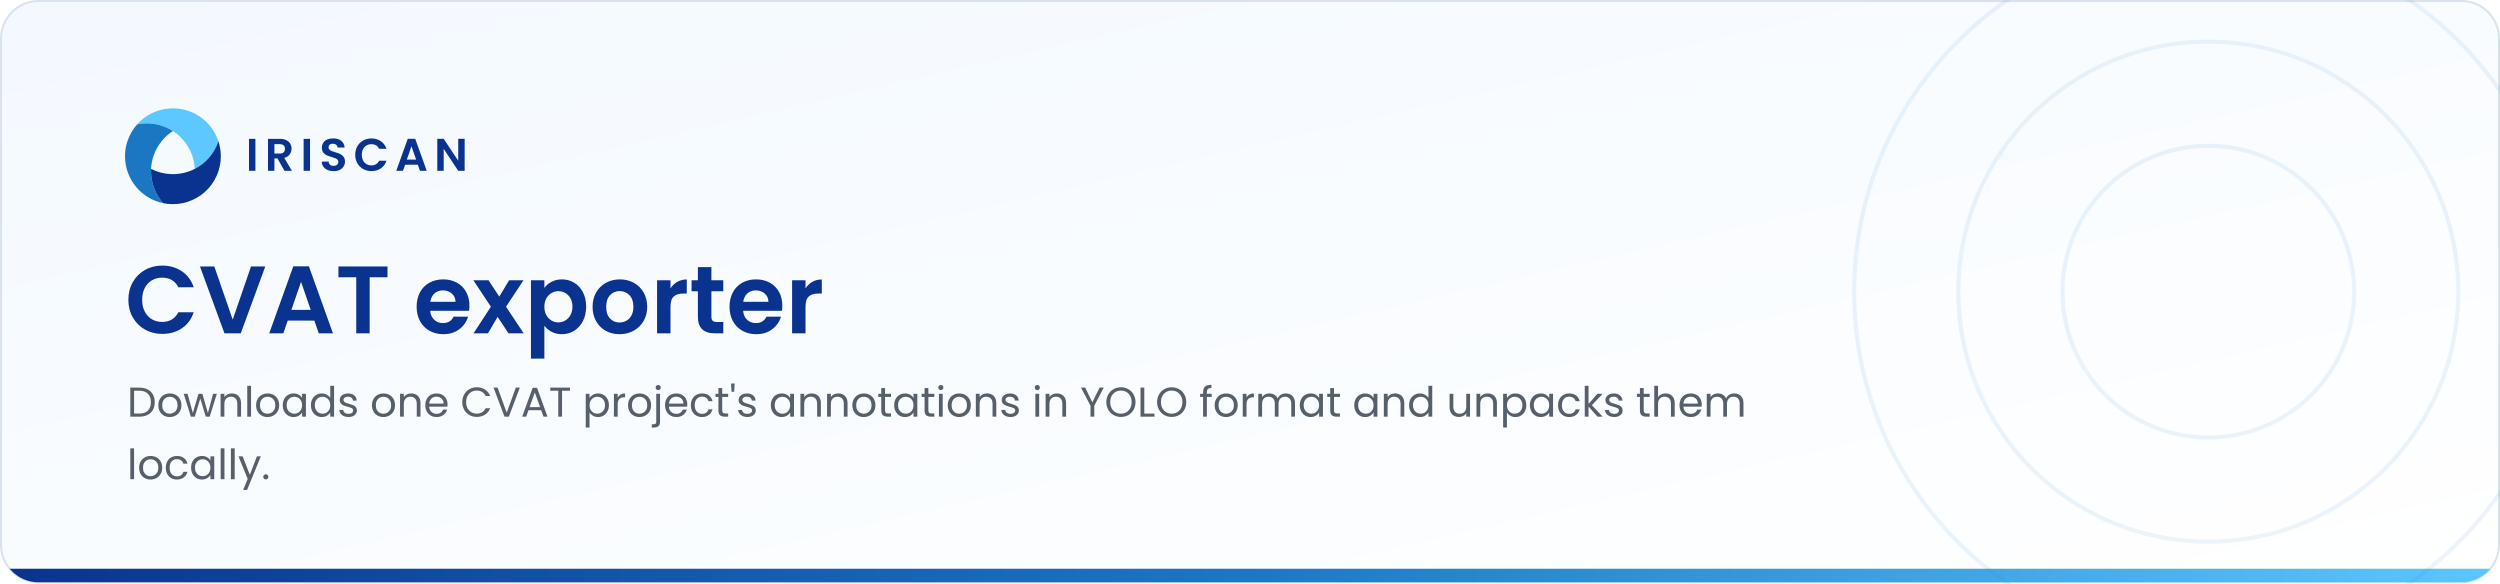
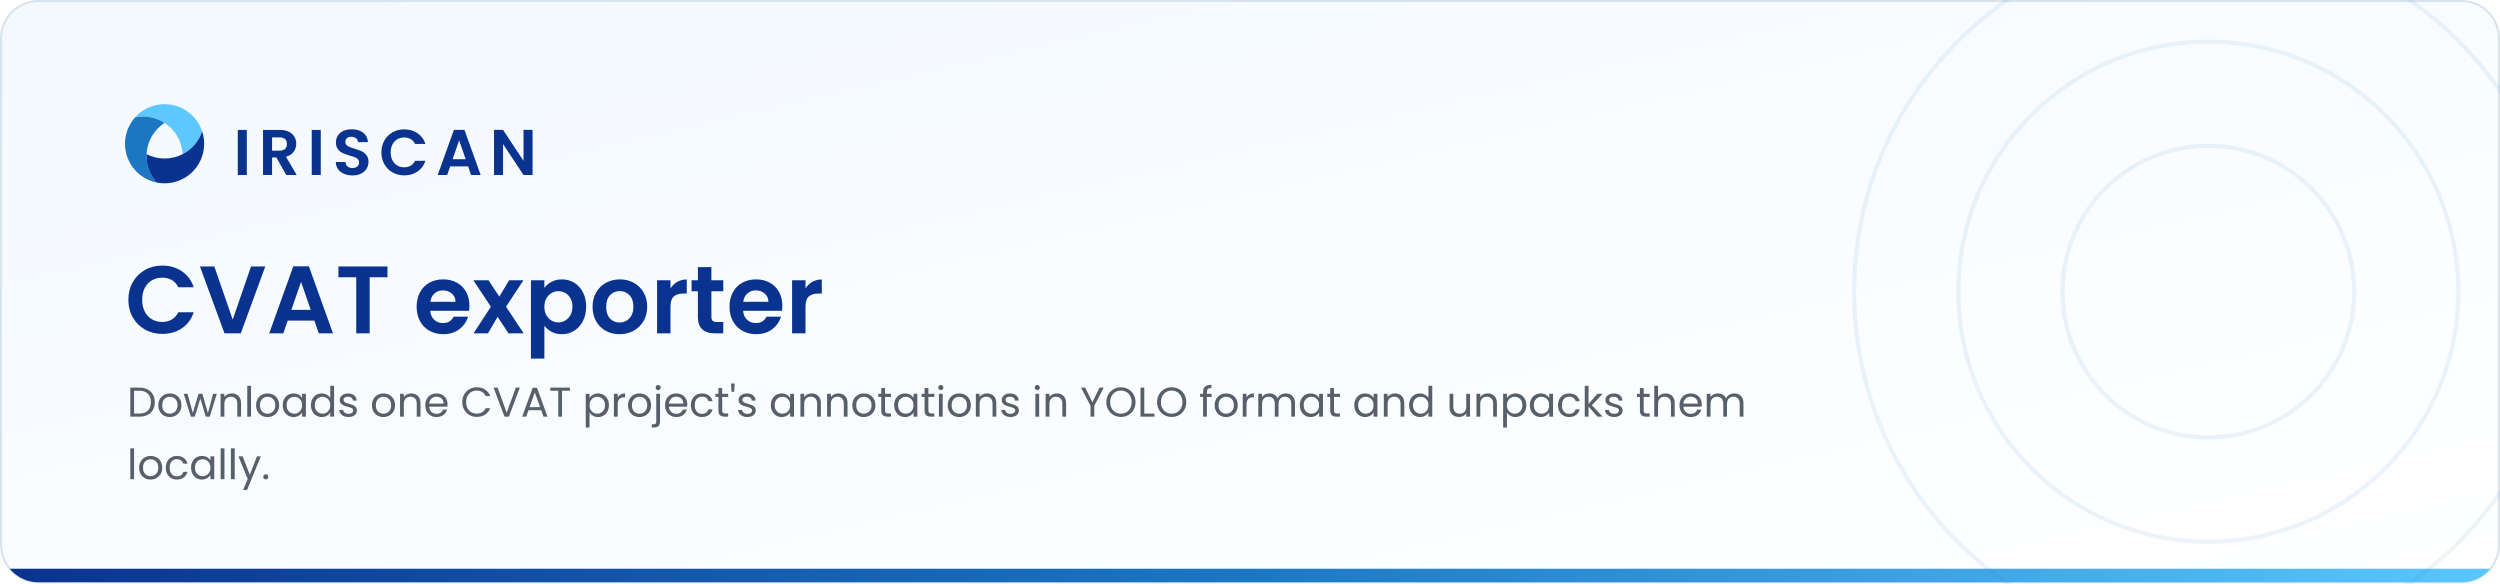
<svg xmlns="http://www.w3.org/2000/svg" width="1200" height="280" viewBox="0 0 1200 280" role="img" aria-label="CVAT exporter: Downloads one CVAT project's annotations in YOLO format and unpacks them locally.">
  <defs>
    <linearGradient id="bg" x1="0" y1="0" x2="1" y2="1">
      <stop offset="0" stop-color="#f3f9ff" />
      <stop offset="1" stop-color="#ffffff" />
    </linearGradient>
    <linearGradient id="bar" x1="0" y1="0" x2="1" y2="0">
      <stop offset="0" stop-color="#0a328f" />
      <stop offset="0.5" stop-color="#1c77c3" />
      <stop offset="1" stop-color="#5cc8ff" />
    </linearGradient>
  </defs>
  <rect x="0.5" y="0.5" width="1199" height="279" rx="18" fill="url(#bg)" stroke="#d8e3ee" />
  <clipPath id="rr">
    <rect x="0.5" y="0.5" width="1199" height="279" rx="18" />
  </clipPath>
  <rect x="0" y="273" width="1200" height="7" fill="url(#bar)" clip-path="url(#rr)" />
  <g opacity="0.08" fill="none" stroke="#1c77c3" stroke-width="2">
    <circle cx="1060" cy="140" r="70" />
    <circle cx="1060" cy="140" r="120" />
    <circle cx="1060" cy="140" r="170" />
  </g>
-   <g transform="translate(56.61474,48.10726) scale(0.089914)">
+   <g transform="translate(57.20348,46.78426) scale(0.07427678)">
    <path d="M536.34 219.06c-21.16 64.09-66.99 116.98-126.25 147.41-1.93-39.3-12.98-78.7-33.99-115.1-21.01-36.38-49.62-65.68-82.65-86.98-56-36.11-124.74-49.37-190.87-35.61C181.54 40.09 314.45 15.9 421.32 77.6c24.26 14 45.35 31.37 63.03 51.2 23.61 26.48 41.15 57.31 51.99 90.26z" fill="#5cc8ff" />
    <path d="M176.78 366.45c-3.29 66.55 19.62 132.7 64.57 183.09-25.98-5.39-51.55-14.96-75.79-28.96C58.7 458.9 13.21 331.71 50.51 218.98c5.39-16.31 12.52-32.31 21.45-47.76 8.92-15.46 19.2-29.62 30.62-42.44 66.13-13.75 134.87-.5 190.87 35.61-33.06 21.3-61.66 50.57-82.67 86.98-21.02 36.4-32.07 75.81-34 115.08z" fill="#1c77c3" />
    <path d="M514.93 426.97c-37.9 65.68-100.54 108.15-169.36 122.51-33.97 7.09-69.46 7.32-104.22.06-44.95-50.39-67.86-116.54-64.57-183.09 34.99 17.97 74.64 28.1 116.66 28.1s81.67-10.13 116.64-28.08c59.27-30.43 105.1-83.32 126.25-147.41 22 66.76 16.51 142.25-21.4 207.91z" fill="#0a328f" />
  </g>
-   <path d="M122.598 66.644V82.0H119.518V66.644ZM136.554 82.0 133.166 76.016H131.714V82.0H128.634V66.644H134.398Q136.18 66.644 137.434 67.271Q138.688 67.898 139.315 68.965Q139.942 70.032 139.942 71.352Q139.942 72.87 139.062 74.091Q138.182 75.312 136.444 75.774L140.118 82.0ZM131.714 73.706H134.288Q135.542 73.706 136.158 73.101Q136.774 72.496 136.774 71.418Q136.774 70.362 136.158 69.779Q135.542 69.196 134.288 69.196H131.714ZM148.816 66.644V82.0H145.736V66.644ZM154.456 77.578H157.756Q157.822 78.524 158.427 79.074Q159.032 79.624 160.088 79.624Q161.166 79.624 161.782 79.107Q162.398 78.59 162.398 77.754Q162.398 77.072 161.98 76.632Q161.562 76.192 160.935 75.939Q160.308 75.686 159.208 75.378Q157.712 74.938 156.777 74.509Q155.842 74.08 155.171 73.211Q154.5 72.342 154.5 70.89Q154.5 69.526 155.182 68.514Q155.864 67.502 157.096 66.963Q158.328 66.424 159.912 66.424Q162.288 66.424 163.773 67.579Q165.258 68.734 165.412 70.802H162.024Q161.98 70.01 161.353 69.493Q160.726 68.976 159.692 68.976Q158.79 68.976 158.251 69.438Q157.712 69.9 157.712 70.78Q157.712 71.396 158.119 71.803Q158.526 72.21 159.131 72.463Q159.736 72.716 160.836 73.046Q162.332 73.486 163.278 73.926Q164.224 74.366 164.906 75.246Q165.588 76.126 165.588 77.556Q165.588 78.788 164.95 79.844Q164.312 80.9 163.08 81.527Q161.848 82.154 160.154 82.154Q158.548 82.154 157.261 81.604Q155.974 81.054 155.226 80.02Q154.478 78.986 154.456 77.578ZM178.29 66.446Q180.864 66.446 182.8 67.766Q184.736 69.086 185.506 71.418H181.964Q181.436 70.318 180.479 69.768Q179.522 69.218 178.268 69.218Q176.926 69.218 175.881 69.845Q174.836 70.472 174.253 71.616Q173.67 72.76 173.67 74.3Q173.67 75.818 174.253 76.973Q174.836 78.128 175.881 78.755Q176.926 79.382 178.268 79.382Q179.522 79.382 180.479 78.821Q181.436 78.26 181.964 77.16H185.506Q184.736 79.514 182.811 80.823Q180.886 82.132 178.29 82.132Q176.09 82.132 174.319 81.131Q172.548 80.13 171.525 78.348Q170.502 76.566 170.502 74.3Q170.502 72.034 171.525 70.241Q172.548 68.448 174.319 67.447Q176.09 66.446 178.29 66.446ZM200.562 79.074H194.446L193.434 82.0H190.2L195.722 66.622H199.308L204.83 82.0H201.574ZM199.726 76.61 197.504 70.186 195.282 76.61ZM223.032 82.0H219.952L212.978 71.462V82.0H209.898V66.622H212.978L219.952 77.182V66.622H223.032Z" fill="#0a328f" />
+   <path d="M118.479 62.362V84.0H114.139V62.362ZM137.417 84.0 132.643 75.568H130.597V84.0H126.257V62.362H134.379Q136.89 62.362 138.657 63.246Q140.424 64.129 141.308 65.632Q142.191 67.136 142.191 68.996Q142.191 71.135 140.951 72.856Q139.711 74.576 137.262 75.227L142.439 84.0ZM130.597 72.313H134.224Q135.991 72.313 136.859 71.46Q137.727 70.608 137.727 69.089Q137.727 67.601 136.859 66.779Q135.991 65.958 134.224 65.958H130.597ZM153.968 62.362V84.0H149.628V62.362ZM161.188 77.769H165.838Q165.931 79.102 166.784 79.877Q167.636 80.652 169.124 80.652Q170.643 80.652 171.511 79.923Q172.379 79.195 172.379 78.017Q172.379 77.056 171.79 76.436Q171.201 75.816 170.317 75.459Q169.434 75.103 167.884 74.669Q165.776 74.049 164.459 73.445Q163.141 72.84 162.195 71.615Q161.25 70.391 161.25 68.345Q161.25 66.423 162.211 64.997Q163.172 63.571 164.908 62.811Q166.644 62.052 168.876 62.052Q172.224 62.052 174.316 63.68Q176.409 65.307 176.626 68.221H171.852Q171.79 67.105 170.906 66.376Q170.023 65.648 168.566 65.648Q167.295 65.648 166.536 66.299Q165.776 66.95 165.776 68.19Q165.776 69.058 166.35 69.631Q166.923 70.205 167.775 70.561Q168.628 70.918 170.178 71.383Q172.286 72.003 173.619 72.623Q174.952 73.243 175.913 74.483Q176.874 75.723 176.874 77.738Q176.874 79.474 175.975 80.962Q175.076 82.45 173.34 83.334Q171.604 84.217 169.217 84.217Q166.954 84.217 165.141 83.442Q163.327 82.667 162.273 81.21Q161.219 79.753 161.188 77.769ZM194.045 62.083Q197.672 62.083 200.4 63.943Q203.128 65.803 204.213 69.089H199.222Q198.478 67.539 197.129 66.764Q195.781 65.989 194.014 65.989Q192.123 65.989 190.65 66.873Q189.178 67.756 188.356 69.368Q187.535 70.98 187.535 73.15Q187.535 75.289 188.356 76.916Q189.178 78.544 190.65 79.428Q192.123 80.311 194.014 80.311Q195.781 80.311 197.129 79.52Q198.478 78.73 199.222 77.18H204.213Q203.128 80.497 200.416 82.341Q197.703 84.186 194.045 84.186Q190.945 84.186 188.45 82.775Q185.954 81.365 184.512 78.854Q183.071 76.343 183.071 73.15Q183.071 69.957 184.512 67.43Q185.954 64.904 188.45 63.493Q190.945 62.083 194.045 62.083ZM224.701 79.877H216.083L214.657 84.0H210.1L217.881 62.331H222.934L230.715 84.0H226.127ZM223.523 76.405 220.392 67.353 217.261 76.405ZM255.636 84.0H251.296L241.469 69.151V84.0H237.129V62.331H241.469L251.296 77.211V62.331H255.636Z" fill="#0a328f" />
  <path d="M77.894 127.478Q83.276 127.478 87.324 130.238Q91.372 132.998 92.982 137.874H85.576Q84.472 135.574 82.471 134.424Q80.47 133.274 77.848 133.274Q75.042 133.274 72.857 134.585Q70.672 135.896 69.453 138.288Q68.234 140.68 68.234 143.9Q68.234 147.074 69.453 149.489Q70.672 151.904 72.857 153.215Q75.042 154.526 77.848 154.526Q80.47 154.526 82.471 153.353Q84.472 152.18 85.576 149.88H92.982Q91.372 154.802 87.347 157.539Q83.322 160.276 77.894 160.276Q73.294 160.276 69.591 158.183Q65.888 156.09 63.749 152.364Q61.61 148.638 61.61 143.9Q61.61 139.162 63.749 135.413Q65.888 131.664 69.591 129.571Q73.294 127.478 77.894 127.478ZM127.344 127.892 115.568 160.0H107.748L95.972 127.892H102.872L111.704 153.422L120.49 127.892ZM150.896 153.882H138.108L135.992 160.0H129.23L140.776 127.846H148.274L159.82 160.0H153.012ZM149.148 148.73 144.502 135.298 139.856 148.73ZM185.994 127.892V133.09H177.438V160.0H170.998V133.09H162.442V127.892ZM225.14 149.19H206.51Q206.74 151.95 208.442 153.514Q210.144 155.078 212.628 155.078Q216.216 155.078 217.734 151.996H224.68Q223.576 155.676 220.448 158.045Q217.32 160.414 212.766 160.414Q209.086 160.414 206.165 158.781Q203.244 157.148 201.611 154.158Q199.978 151.168 199.978 147.258Q199.978 143.302 201.588 140.312Q203.198 137.322 206.096 135.712Q208.994 134.102 212.766 134.102Q216.4 134.102 219.275 135.666Q222.15 137.23 223.737 140.105Q225.324 142.98 225.324 146.706Q225.324 148.086 225.14 149.19ZM218.654 144.866Q218.608 142.382 216.86 140.887Q215.112 139.392 212.582 139.392Q210.19 139.392 208.557 140.841Q206.924 142.29 206.556 144.866ZM244.092 160.0 238.848 152.088 234.202 160.0H227.302L235.628 147.212L227.21 134.516H234.478L239.676 142.382L244.368 134.516H251.268L242.896 147.212L251.36 160.0ZM269.714 134.102Q272.98 134.102 275.625 135.712Q278.27 137.322 279.811 140.289Q281.352 143.256 281.352 147.166Q281.352 151.076 279.811 154.089Q278.27 157.102 275.625 158.758Q272.98 160.414 269.714 160.414Q266.908 160.414 264.769 159.264Q262.63 158.114 261.296 156.366V172.144H254.856V134.516H261.296V138.196Q262.538 136.448 264.723 135.275Q266.908 134.102 269.714 134.102ZM268.012 139.76Q266.264 139.76 264.723 140.657Q263.182 141.554 262.239 143.256Q261.296 144.958 261.296 147.258Q261.296 149.558 262.239 151.26Q263.182 152.962 264.723 153.859Q266.264 154.756 268.012 154.756Q269.806 154.756 271.347 153.836Q272.888 152.916 273.831 151.214Q274.774 149.512 274.774 147.166Q274.774 144.866 273.831 143.187Q272.888 141.508 271.347 140.634Q269.806 139.76 268.012 139.76ZM284.434 147.258Q284.434 143.348 286.159 140.358Q287.884 137.368 290.874 135.735Q293.864 134.102 297.544 134.102Q301.224 134.102 304.214 135.735Q307.204 137.368 308.929 140.358Q310.654 143.348 310.654 147.258Q310.654 151.168 308.883 154.158Q307.112 157.148 304.099 158.781Q301.086 160.414 297.36 160.414Q293.68 160.414 290.736 158.781Q287.792 157.148 286.113 154.158Q284.434 151.168 284.434 147.258ZM304.03 147.258Q304.03 143.624 302.121 141.669Q300.212 139.714 297.452 139.714Q294.692 139.714 292.829 141.669Q290.966 143.624 290.966 147.258Q290.966 150.892 292.783 152.847Q294.6 154.802 297.36 154.802Q299.108 154.802 300.649 153.951Q302.19 153.1 303.11 151.398Q304.03 149.696 304.03 147.258ZM329.652 134.148V140.91H327.95Q324.914 140.91 323.373 142.336Q321.832 143.762 321.832 147.304V160.0H315.392V134.516H321.832V138.472Q323.074 136.448 325.075 135.298Q327.076 134.148 329.652 134.148ZM341.474 139.806V152.134Q341.474 153.422 342.095 153.997Q342.716 154.572 344.188 154.572H347.178V160.0H343.13Q334.988 160.0 334.988 152.088V139.806H331.952V134.516H334.988V128.214H341.474V134.516H347.178V139.806ZM375.33 149.19H356.7Q356.93 151.95 358.632 153.514Q360.334 155.078 362.818 155.078Q366.406 155.078 367.924 151.996H374.87Q373.766 155.676 370.638 158.045Q367.51 160.414 362.956 160.414Q359.276 160.414 356.355 158.781Q353.434 157.148 351.801 154.158Q350.168 151.168 350.168 147.258Q350.168 143.302 351.778 140.312Q353.388 137.322 356.286 135.712Q359.184 134.102 362.956 134.102Q366.59 134.102 369.465 135.666Q372.34 137.23 373.927 140.105Q375.514 142.98 375.514 146.706Q375.514 148.086 375.33 149.19ZM368.844 144.866Q368.798 142.382 367.05 140.887Q365.302 139.392 362.772 139.392Q360.38 139.392 358.747 140.841Q357.114 142.29 356.746 144.866ZM394.466 134.148V140.91H392.764Q389.728 140.91 388.187 142.336Q386.646 143.762 386.646 147.304V160.0H380.206V134.516H386.646V138.472Q387.888 136.448 389.889 135.298Q391.89 134.148 394.466 134.148Z" fill="#0a328f" />
  <path d="M74.28 193.06Q74.28 195.2 73.39 196.77Q72.5 198.34 70.83 199.17Q69.16 200.0 66.88 200.0H62.54V186.06H66.88Q69.16 186.06 70.83 186.91Q72.5 187.76 73.39 189.34Q74.28 190.92 74.28 193.06ZM72.42 193.06Q72.42 190.46 70.99 189.0Q69.56 187.54 66.88 187.54H64.36V198.5H66.88Q69.58 198.5 71.0 197.07Q72.42 195.64 72.42 193.06ZM76.0 194.5Q76.0 192.82 76.73 191.53Q77.46 190.24 78.72 189.55Q79.98 188.86 81.54 188.86Q83.1 188.86 84.36 189.55Q85.62 190.24 86.35 191.52Q87.08 192.8 87.08 194.5Q87.08 196.2 86.33 197.49Q85.58 198.78 84.3 199.48Q83.02 200.18 81.46 200.18Q79.92 200.18 78.67 199.48Q77.42 198.78 76.71 197.49Q76.0 196.2 76.0 194.5ZM85.22 194.5Q85.22 193.18 84.7 192.26Q84.18 191.34 83.34 190.89Q82.5 190.44 81.52 190.44Q80.52 190.44 79.69 190.89Q78.86 191.34 78.36 192.26Q77.86 193.18 77.86 194.5Q77.86 195.84 78.35 196.76Q78.84 197.68 79.66 198.13Q80.48 198.58 81.46 198.58Q82.44 198.58 83.3 198.12Q84.16 197.66 84.69 196.74Q85.22 195.82 85.22 194.5ZM104.08 189.04 100.66 200.0H98.78L96.14 191.3L93.5 200.0H91.62L88.18 189.04H90.04L92.56 198.24L95.28 189.04H97.14L99.8 198.26L102.28 189.04ZM115.7 193.54V200.0H113.9V193.8Q113.9 192.16 113.08 191.29Q112.26 190.42 110.84 190.42Q109.4 190.42 108.55 191.32Q107.7 192.22 107.7 193.94V200.0H105.88V189.04H107.7V190.6Q108.24 189.76 109.17 189.3Q110.1 188.84 111.22 188.84Q113.22 188.84 114.46 190.05Q115.7 191.26 115.7 193.54ZM120.5 185.2V200.0H118.68V185.2ZM122.92 194.5Q122.92 192.82 123.65 191.53Q124.38 190.24 125.64 189.55Q126.9 188.86 128.46 188.86Q130.02 188.86 131.28 189.55Q132.54 190.24 133.27 191.52Q134.0 192.8 134.0 194.5Q134.0 196.2 133.25 197.49Q132.5 198.78 131.22 199.48Q129.94 200.18 128.38 200.18Q126.84 200.18 125.59 199.48Q124.34 198.78 123.63 197.49Q122.92 196.2 122.92 194.5ZM132.14 194.5Q132.14 193.18 131.62 192.26Q131.1 191.34 130.26 190.89Q129.42 190.44 128.44 190.44Q127.44 190.44 126.61 190.89Q125.78 191.34 125.28 192.26Q124.78 193.18 124.78 194.5Q124.78 195.84 125.27 196.76Q125.76 197.68 126.58 198.13Q127.4 198.58 128.38 198.58Q129.36 198.58 130.22 198.12Q131.08 197.66 131.61 196.74Q132.14 195.82 132.14 194.5ZM140.92 188.86Q142.36 188.86 143.42 189.48Q144.48 190.1 145.0 191.04V189.04H146.84V200.0H145.0V197.96Q144.46 198.92 143.39 199.55Q142.32 200.18 140.9 200.18Q139.44 200.18 138.26 199.46Q137.08 198.74 136.4 197.44Q135.72 196.14 135.72 194.48Q135.72 192.8 136.4 191.53Q137.08 190.26 138.27 189.56Q139.46 188.86 140.92 188.86ZM141.28 190.44Q140.26 190.44 139.42 190.92Q138.58 191.4 138.08 192.32Q137.58 193.24 137.58 194.48Q137.58 195.74 138.08 196.67Q138.58 197.6 139.42 198.09Q140.26 198.58 141.28 198.58Q142.3 198.58 143.15 198.09Q144.0 197.6 144.5 196.67Q145.0 195.74 145.0 194.5Q145.0 193.26 144.5 192.34Q144.0 191.42 143.15 190.93Q142.3 190.44 141.28 190.44ZM154.46 188.86Q155.74 188.86 156.84 189.45Q157.94 190.04 158.52 191.0V185.2H160.36V200.0H158.52V197.94Q157.98 198.92 156.92 199.55Q155.86 200.18 154.44 200.18Q152.98 200.18 151.79 199.46Q150.6 198.74 149.92 197.44Q149.24 196.14 149.24 194.48Q149.24 192.8 149.92 191.53Q150.6 190.26 151.79 189.56Q152.98 188.86 154.46 188.86ZM154.8 190.44Q153.78 190.44 152.94 190.92Q152.1 191.4 151.6 192.32Q151.1 193.24 151.1 194.48Q151.1 195.74 151.6 196.67Q152.1 197.6 152.94 198.09Q153.78 198.58 154.8 198.58Q155.82 198.58 156.67 198.09Q157.52 197.6 158.02 196.67Q158.52 195.74 158.52 194.5Q158.52 193.26 158.02 192.34Q157.52 191.42 156.67 190.93Q155.82 190.44 154.8 190.44ZM162.84 196.78H164.72Q164.8 197.6 165.49 198.12Q166.18 198.64 167.3 198.64Q168.34 198.64 168.94 198.18Q169.54 197.72 169.54 197.02Q169.54 196.3 168.9 195.95Q168.26 195.6 166.92 195.26Q165.7 194.94 164.93 194.61Q164.16 194.28 163.61 193.63Q163.06 192.98 163.06 191.92Q163.06 191.08 163.56 190.38Q164.06 189.68 164.98 189.27Q165.9 188.86 167.08 188.86Q168.9 188.86 170.02 189.78Q171.14 190.7 171.22 192.3H169.4Q169.34 191.44 168.71 190.92Q168.08 190.4 167.02 190.4Q166.04 190.4 165.46 190.82Q164.88 191.24 164.88 191.92Q164.88 192.46 165.23 192.81Q165.58 193.16 166.11 193.37Q166.64 193.58 167.58 193.84Q168.76 194.16 169.5 194.47Q170.24 194.78 170.77 195.4Q171.3 196.02 171.32 197.02Q171.32 197.92 170.82 198.64Q170.32 199.36 169.41 199.77Q168.5 200.18 167.32 200.18Q166.06 200.18 165.06 199.75Q164.06 199.32 163.48 198.55Q162.9 197.78 162.84 196.78ZM178.54 194.5Q178.54 192.82 179.27 191.53Q180 190.24 181.26 189.55Q182.52 188.86 184.08 188.86Q185.64 188.86 186.9 189.55Q188.16 190.24 188.89 191.52Q189.62 192.8 189.62 194.5Q189.62 196.2 188.87 197.49Q188.12 198.78 186.84 199.48Q185.56 200.18 184 200.18Q182.46 200.18 181.21 199.48Q179.96 198.78 179.25 197.49Q178.54 196.2 178.54 194.5ZM187.76 194.5Q187.76 193.18 187.24 192.26Q186.72 191.34 185.88 190.89Q185.04 190.44 184.06 190.44Q183.06 190.44 182.23 190.89Q181.4 191.34 180.9 192.26Q180.4 193.18 180.4 194.5Q180.4 195.84 180.89 196.76Q181.38 197.68 182.2 198.13Q183.02 198.58 184 198.58Q184.98 198.58 185.84 198.12Q186.7 197.66 187.23 196.74Q187.76 195.82 187.76 194.5ZM201.84 193.54V200.0H200.04V193.8Q200.04 192.16 199.22 191.29Q198.4 190.42 196.98 190.42Q195.54 190.42 194.69 191.32Q193.84 192.22 193.84 193.94V200.0H192.02V189.04H193.84V190.6Q194.38 189.76 195.31 189.3Q196.24 188.84 197.36 188.84Q199.36 188.84 200.6 190.05Q201.84 191.26 201.84 193.54ZM214.76 195.2H206Q206.1 196.82 207.11 197.73Q208.12 198.64 209.56 198.64Q210.74 198.64 211.53 198.09Q212.32 197.54 212.64 196.62H214.6Q214.16 198.2 212.84 199.19Q211.52 200.18 209.56 200.18Q208 200.18 206.77 199.48Q205.54 198.78 204.84 197.49Q204.14 196.2 204.14 194.5Q204.14 192.8 204.82 191.52Q205.5 190.24 206.73 189.55Q207.96 188.86 209.56 188.86Q211.12 188.86 212.32 189.54Q213.52 190.22 214.17 191.41Q214.82 192.6 214.82 194.1Q214.82 194.62 214.76 195.2ZM209.48 190.4Q208.1 190.4 207.13 191.28Q206.16 192.16 206.02 193.72H212.94Q212.94 192.68 212.48 191.93Q212.02 191.18 211.23 190.79Q210.44 190.4 209.48 190.4ZM228.84 185.88Q231.12 185.88 232.82 186.98Q234.52 188.08 235.3 190.1H233.12Q232.54 188.84 231.45 188.16Q230.36 187.48 228.84 187.48Q227.38 187.48 226.22 188.16Q225.06 188.84 224.4 190.09Q223.74 191.34 223.74 193.02Q223.74 194.68 224.4 195.93Q225.06 197.18 226.22 197.86Q227.38 198.54 228.84 198.54Q230.36 198.54 231.45 197.87Q232.54 197.2 233.12 195.94H235.3Q234.52 197.94 232.82 199.03Q231.12 200.12 228.84 200.12Q226.9 200.12 225.31 199.21Q223.72 198.3 222.8 196.68Q221.88 195.06 221.88 193.02Q221.88 190.98 222.8 189.35Q223.72 187.72 225.31 186.8Q226.9 185.88 228.84 185.88ZM249.52 186.06 244.26 200.0H242.16L236.9 186.06H238.84L243.22 198.08L247.6 186.06ZM259.76 196.9H253.68L252.56 200.0H250.64L255.68 186.14H257.78L262.8 200.0H260.88ZM259.24 195.42 256.72 188.38 254.2 195.42ZM273.58 186.06V187.54H269.78V200.0H267.96V187.54H264.14V186.06ZM287.08 188.86Q288.54 188.86 289.73 189.56Q290.92 190.26 291.6 191.53Q292.28 192.8 292.28 194.48Q292.28 196.14 291.6 197.44Q290.92 198.74 289.73 199.46Q288.54 200.18 287.08 200.18Q285.68 200.18 284.61 199.55Q283.54 198.92 282.98 197.98V205.2H281.16V189.04H282.98V191.06Q283.52 190.12 284.59 189.49Q285.66 188.86 287.08 188.86ZM286.7 190.44Q285.7 190.44 284.85 190.93Q284 191.42 283.49 192.35Q282.98 193.28 282.98 194.5Q282.98 195.74 283.49 196.67Q284 197.6 284.85 198.09Q285.7 198.58 286.7 198.58Q287.72 198.58 288.57 198.09Q289.42 197.6 289.92 196.67Q290.42 195.74 290.42 194.48Q290.42 193.24 289.92 192.32Q289.42 191.4 288.57 190.92Q287.72 190.44 286.7 190.44ZM300.04 188.84V190.72H299.56Q296.5 190.72 296.5 194.04V200.0H294.68V189.04H296.5V190.82Q296.98 189.88 297.87 189.36Q298.76 188.84 300.04 188.84ZM301.46 194.5Q301.46 192.82 302.19 191.53Q302.92 190.24 304.18 189.55Q305.44 188.86 307.0 188.86Q308.56 188.86 309.82 189.55Q311.08 190.24 311.81 191.52Q312.54 192.8 312.54 194.5Q312.54 196.2 311.79 197.49Q311.04 198.78 309.76 199.48Q308.48 200.18 306.92 200.18Q305.38 200.18 304.13 199.48Q302.88 198.78 302.17 197.49Q301.46 196.2 301.46 194.5ZM310.68 194.5Q310.68 193.18 310.16 192.26Q309.64 191.34 308.8 190.89Q307.96 190.44 306.98 190.44Q305.98 190.44 305.15 190.89Q304.32 191.34 303.82 192.26Q303.32 193.18 303.32 194.5Q303.32 195.84 303.81 196.76Q304.3 197.68 305.12 198.13Q305.94 198.58 306.92 198.58Q307.9 198.58 308.76 198.12Q309.62 197.66 310.15 196.74Q310.68 195.82 310.68 194.5ZM314.7 186.02Q314.7 185.5 315.05 185.14Q315.4 184.78 315.92 184.78Q316.44 184.78 316.79 185.14Q317.14 185.5 317.14 186.02Q317.14 186.54 316.79 186.9Q316.44 187.26 315.92 187.26Q315.4 187.26 315.05 186.9Q314.7 186.54 314.7 186.02ZM316.82 202.38Q316.82 203.84 316.08 204.52Q315.34 205.2 313.92 205.2H312.86V203.66H313.62Q314.38 203.66 314.69 203.36Q315 203.06 315 202.34V189.04H316.82ZM329.84 195.2H321.08Q321.18 196.82 322.19 197.73Q323.2 198.64 324.64 198.64Q325.82 198.64 326.61 198.09Q327.4 197.54 327.72 196.62H329.68Q329.24 198.2 327.92 199.19Q326.6 200.18 324.64 200.18Q323.08 200.18 321.85 199.48Q320.62 198.78 319.92 197.49Q319.22 196.2 319.22 194.5Q319.22 192.8 319.9 191.52Q320.58 190.24 321.81 189.55Q323.04 188.86 324.64 188.86Q326.2 188.86 327.4 189.54Q328.6 190.22 329.25 191.41Q329.9 192.6 329.9 194.1Q329.9 194.62 329.84 195.2ZM324.56 190.4Q323.18 190.4 322.21 191.28Q321.24 192.16 321.1 193.72H328.02Q328.02 192.68 327.56 191.93Q327.1 191.18 326.31 190.79Q325.52 190.4 324.56 190.4ZM336.96 188.86Q338.98 188.86 340.29 189.84Q341.6 190.82 342.02 192.56H340.06Q339.78 191.56 338.97 190.98Q338.16 190.4 336.96 190.4Q335.4 190.4 334.44 191.47Q333.48 192.54 333.48 194.5Q333.48 196.48 334.44 197.56Q335.4 198.64 336.96 198.64Q338.16 198.64 338.96 198.08Q339.76 197.52 340.06 196.48H342.02Q341.58 198.16 340.26 199.17Q338.94 200.18 336.96 200.18Q335.4 200.18 334.19 199.48Q332.98 198.78 332.3 197.5Q331.62 196.22 331.62 194.5Q331.62 192.8 332.3 191.53Q332.98 190.26 334.19 189.56Q335.4 188.86 336.96 188.86ZM346.66 190.54V197.0Q346.66 197.8 347.0 198.13Q347.34 198.46 348.18 198.46H349.52V200.0H347.88Q346.36 200.0 345.6 199.3Q344.84 198.6 344.84 197.0V190.54H343.42V189.04H344.84V186.28H346.66V189.04H349.52V190.54ZM352.64 184.08 352.4 188.06H351.14L350.88 184.08ZM354.3 196.78H356.18Q356.26 197.6 356.95 198.12Q357.64 198.64 358.76 198.64Q359.8 198.64 360.4 198.18Q361 197.72 361 197.02Q361 196.3 360.36 195.95Q359.72 195.6 358.38 195.26Q357.16 194.94 356.39 194.61Q355.62 194.28 355.07 193.63Q354.52 192.98 354.52 191.92Q354.52 191.08 355.02 190.38Q355.52 189.68 356.44 189.27Q357.36 188.86 358.54 188.86Q360.36 188.86 361.48 189.78Q362.6 190.7 362.68 192.3H360.86Q360.8 191.44 360.17 190.92Q359.54 190.4 358.48 190.4Q357.5 190.4 356.92 190.82Q356.34 191.24 356.34 191.92Q356.34 192.46 356.69 192.81Q357.04 193.16 357.57 193.37Q358.1 193.58 359.04 193.84Q360.22 194.16 360.96 194.47Q361.7 194.78 362.23 195.4Q362.76 196.02 362.78 197.02Q362.78 197.92 362.28 198.64Q361.78 199.36 360.87 199.77Q359.96 200.18 358.78 200.18Q357.52 200.18 356.52 199.75Q355.52 199.32 354.94 198.55Q354.36 197.78 354.3 196.78ZM375.2 188.86Q376.64 188.86 377.7 189.48Q378.76 190.1 379.28 191.04V189.04H381.12V200.0H379.28V197.96Q378.74 198.92 377.67 199.55Q376.6 200.18 375.18 200.18Q373.72 200.18 372.54 199.46Q371.36 198.74 370.68 197.44Q370 196.14 370 194.48Q370 192.8 370.68 191.53Q371.36 190.26 372.55 189.56Q373.74 188.86 375.2 188.86ZM375.56 190.44Q374.54 190.44 373.7 190.92Q372.86 191.4 372.36 192.32Q371.86 193.24 371.86 194.48Q371.86 195.74 372.36 196.67Q372.86 197.6 373.7 198.09Q374.54 198.58 375.56 198.58Q376.58 198.58 377.43 198.09Q378.28 197.6 378.78 196.67Q379.28 195.74 379.28 194.5Q379.28 193.26 378.78 192.34Q378.28 191.42 377.43 190.93Q376.58 190.44 375.56 190.44ZM394.02 193.54V200.0H392.22V193.8Q392.22 192.16 391.4 191.29Q390.58 190.42 389.16 190.42Q387.72 190.42 386.87 191.32Q386.02 192.22 386.02 193.94V200.0H384.2V189.04H386.02V190.6Q386.56 189.76 387.49 189.3Q388.42 188.84 389.54 188.84Q391.54 188.84 392.78 190.05Q394.02 191.26 394.02 193.54ZM406.82 193.54V200.0H405.02V193.8Q405.02 192.16 404.2 191.29Q403.38 190.42 401.96 190.42Q400.52 190.42 399.67 191.32Q398.82 192.22 398.82 193.94V200.0H397V189.04H398.82V190.6Q399.36 189.76 400.29 189.3Q401.22 188.84 402.34 188.84Q404.34 188.84 405.58 190.05Q406.82 191.26 406.82 193.54ZM409.12 194.5Q409.12 192.82 409.85 191.53Q410.58 190.24 411.84 189.55Q413.1 188.86 414.66 188.86Q416.22 188.86 417.48 189.55Q418.74 190.24 419.47 191.52Q420.2 192.8 420.2 194.5Q420.2 196.2 419.45 197.49Q418.7 198.78 417.42 199.48Q416.14 200.18 414.58 200.18Q413.04 200.18 411.79 199.48Q410.54 198.78 409.83 197.49Q409.12 196.2 409.12 194.5ZM418.34 194.5Q418.34 193.18 417.82 192.26Q417.3 191.34 416.46 190.89Q415.62 190.44 414.64 190.44Q413.64 190.44 412.81 190.89Q411.98 191.34 411.48 192.26Q410.98 193.18 410.98 194.5Q410.98 195.84 411.47 196.76Q411.96 197.68 412.78 198.13Q413.6 198.58 414.58 198.58Q415.56 198.58 416.42 198.12Q417.28 197.66 417.81 196.74Q418.34 195.82 418.34 194.5ZM424.82 190.54V197.0Q424.82 197.8 425.16 198.13Q425.5 198.46 426.34 198.46H427.68V200.0H426.04Q424.52 200.0 423.76 199.3Q423 198.6 423 197.0V190.54H421.58V189.04H423V186.28H424.82V189.04H427.68V190.54ZM434.4 188.86Q435.84 188.86 436.9 189.48Q437.96 190.1 438.48 191.04V189.04H440.32V200.0H438.48V197.96Q437.94 198.92 436.87 199.55Q435.8 200.18 434.38 200.18Q432.92 200.18 431.74 199.46Q430.56 198.74 429.88 197.44Q429.2 196.14 429.2 194.48Q429.2 192.8 429.88 191.53Q430.56 190.26 431.75 189.56Q432.94 188.86 434.4 188.86ZM434.76 190.44Q433.74 190.44 432.9 190.92Q432.06 191.4 431.56 192.32Q431.06 193.24 431.06 194.48Q431.06 195.74 431.56 196.67Q432.06 197.6 432.9 198.09Q433.74 198.58 434.76 198.58Q435.78 198.58 436.63 198.09Q437.48 197.6 437.98 196.67Q438.48 195.74 438.48 194.5Q438.48 193.26 437.98 192.34Q437.48 191.42 436.63 190.93Q435.78 190.44 434.76 190.44ZM445.62 190.54V197.0Q445.62 197.8 445.96 198.13Q446.3 198.46 447.14 198.46H448.48V200.0H446.84Q445.32 200.0 444.56 199.3Q443.8 198.6 443.8 197.0V190.54H442.38V189.04H443.8V186.28H445.62V189.04H448.48V190.54ZM450.38 186.02Q450.38 185.5 450.74 185.14Q451.1 184.78 451.62 184.78Q452.12 184.78 452.47 185.14Q452.82 185.5 452.82 186.02Q452.82 186.54 452.47 186.9Q452.12 187.26 451.62 187.26Q451.1 187.26 450.74 186.9Q450.38 186.54 450.38 186.02ZM452.5 189.04V200.0H450.68V189.04ZM454.92 194.5Q454.92 192.82 455.65 191.53Q456.38 190.24 457.64 189.55Q458.9 188.86 460.46 188.86Q462.02 188.86 463.28 189.55Q464.54 190.24 465.27 191.52Q466 192.8 466 194.5Q466 196.2 465.25 197.49Q464.5 198.78 463.22 199.48Q461.94 200.18 460.38 200.18Q458.84 200.18 457.59 199.48Q456.34 198.78 455.63 197.49Q454.92 196.2 454.92 194.5ZM464.14 194.5Q464.14 193.18 463.62 192.26Q463.1 191.34 462.26 190.89Q461.42 190.44 460.44 190.44Q459.44 190.44 458.61 190.89Q457.78 191.34 457.28 192.26Q456.78 193.18 456.78 194.5Q456.78 195.84 457.27 196.76Q457.76 197.68 458.58 198.13Q459.4 198.58 460.38 198.58Q461.36 198.58 462.22 198.12Q463.08 197.66 463.61 196.74Q464.14 195.82 464.14 194.5ZM478.22 193.54V200.0H476.42V193.8Q476.42 192.16 475.6 191.29Q474.78 190.42 473.36 190.42Q471.92 190.42 471.07 191.32Q470.22 192.22 470.22 193.94V200.0H468.4V189.04H470.22V190.6Q470.76 189.76 471.69 189.3Q472.62 188.84 473.74 188.84Q475.74 188.84 476.98 190.05Q478.22 191.26 478.22 193.54ZM480.6 196.78H482.48Q482.56 197.6 483.25 198.12Q483.94 198.64 485.06 198.64Q486.1 198.64 486.7 198.18Q487.3 197.72 487.3 197.02Q487.3 196.3 486.66 195.95Q486.02 195.6 484.68 195.26Q483.46 194.94 482.69 194.61Q481.92 194.28 481.37 193.63Q480.82 192.98 480.82 191.92Q480.82 191.08 481.32 190.38Q481.82 189.68 482.74 189.27Q483.66 188.86 484.84 188.86Q486.66 188.86 487.78 189.78Q488.9 190.7 488.98 192.3H487.16Q487.1 191.44 486.47 190.92Q485.84 190.4 484.78 190.4Q483.8 190.4 483.22 190.82Q482.64 191.24 482.64 191.92Q482.64 192.46 482.99 192.81Q483.34 193.16 483.87 193.37Q484.4 193.58 485.34 193.84Q486.52 194.16 487.26 194.47Q488 194.78 488.53 195.4Q489.06 196.02 489.08 197.02Q489.08 197.92 488.58 198.64Q488.08 199.36 487.17 199.77Q486.26 200.18 485.08 200.18Q483.82 200.18 482.82 199.75Q481.82 199.32 481.24 198.55Q480.66 197.78 480.6 196.78ZM496.68 186.02Q496.68 185.5 497.04 185.14Q497.4 184.78 497.92 184.78Q498.42 184.78 498.77 185.14Q499.12 185.5 499.12 186.02Q499.12 186.54 498.77 186.9Q498.42 187.26 497.92 187.26Q497.4 187.26 497.04 186.9Q496.68 186.54 496.68 186.02ZM498.8 189.04V200.0H496.98V189.04ZM511.72 193.54V200.0H509.92V193.8Q509.92 192.16 509.1 191.29Q508.28 190.42 506.86 190.42Q505.42 190.42 504.57 191.32Q503.72 192.22 503.72 193.94V200.0H501.9V189.04H503.72V190.6Q504.26 189.76 505.19 189.3Q506.12 188.84 507.24 188.84Q509.24 188.84 510.48 190.05Q511.72 191.26 511.72 193.54ZM529.8 186.06 525.26 194.74V200.0H523.44V194.74L518.88 186.06H520.9L524.34 193.12L527.78 186.06ZM531.04 193.02Q531.04 190.98 531.97 189.35Q532.9 187.72 534.5 186.81Q536.1 185.9 538.04 185.9Q540 185.9 541.6 186.81Q543.2 187.72 544.12 189.34Q545.04 190.96 545.04 193.02Q545.04 195.08 544.12 196.7Q543.2 198.32 541.6 199.23Q540 200.14 538.04 200.14Q536.1 200.14 534.5 199.23Q532.9 198.32 531.97 196.69Q531.04 195.06 531.04 193.02ZM543.18 193.02Q543.18 191.34 542.51 190.09Q541.84 188.84 540.68 188.16Q539.52 187.48 538.04 187.48Q536.56 187.48 535.4 188.16Q534.24 188.84 533.57 190.09Q532.9 191.34 532.9 193.02Q532.9 194.68 533.57 195.94Q534.24 197.2 535.41 197.88Q536.58 198.56 538.04 198.56Q539.5 198.56 540.67 197.88Q541.84 197.2 542.51 195.94Q543.18 194.68 543.18 193.02ZM549.26 198.52H554.14V200.0H547.44V186.06H549.26ZM555.4 193.02Q555.4 190.98 556.33 189.35Q557.26 187.72 558.86 186.81Q560.46 185.9 562.4 185.9Q564.36 185.9 565.96 186.81Q567.56 187.72 568.48 189.34Q569.4 190.96 569.4 193.02Q569.4 195.08 568.48 196.7Q567.56 198.32 565.96 199.23Q564.36 200.14 562.4 200.14Q560.46 200.14 558.86 199.23Q557.26 198.32 556.33 196.69Q555.4 195.06 555.4 193.02ZM567.54 193.02Q567.54 191.34 566.87 190.09Q566.2 188.84 565.04 188.16Q563.88 187.48 562.4 187.48Q560.92 187.48 559.76 188.16Q558.6 188.84 557.93 190.09Q557.26 191.34 557.26 193.02Q557.26 194.68 557.93 195.94Q558.6 197.2 559.77 197.88Q560.94 198.56 562.4 198.56Q563.86 198.56 565.03 197.88Q566.2 197.2 566.87 195.94Q567.54 194.68 567.54 193.02ZM581.6 190.54H579.3V200.0H577.48V190.54H576.06V189.04H577.48V188.26Q577.48 186.42 578.43 185.57Q579.38 184.72 581.48 184.72V186.24Q580.28 186.24 579.79 186.71Q579.3 187.18 579.3 188.26V189.04H581.6ZM583.04 194.5Q583.04 192.82 583.77 191.53Q584.5 190.24 585.76 189.55Q587.02 188.86 588.58 188.86Q590.14 188.86 591.4 189.55Q592.66 190.24 593.39 191.52Q594.12 192.8 594.12 194.5Q594.12 196.2 593.37 197.49Q592.62 198.78 591.34 199.48Q590.06 200.18 588.5 200.18Q586.96 200.18 585.71 199.48Q584.46 198.78 583.75 197.49Q583.04 196.2 583.04 194.5ZM592.26 194.5Q592.26 193.18 591.74 192.26Q591.22 191.34 590.38 190.89Q589.54 190.44 588.56 190.44Q587.56 190.44 586.73 190.89Q585.9 191.34 585.4 192.26Q584.9 193.18 584.9 194.5Q584.9 195.84 585.39 196.76Q585.88 197.68 586.7 198.13Q587.52 198.58 588.5 198.58Q589.48 198.58 590.34 198.12Q591.2 197.66 591.73 196.74Q592.26 195.82 592.26 194.5ZM601.88 188.84V190.72H601.4Q598.34 190.72 598.34 194.04V200.0H596.52V189.04H598.34V190.82Q598.82 189.88 599.71 189.36Q600.6 188.84 601.88 188.84ZM621.6 193.54V200.0H619.8V193.8Q619.8 192.16 618.99 191.29Q618.18 190.42 616.8 190.42Q615.38 190.42 614.54 191.33Q613.7 192.24 613.7 193.96V200.0H611.9V193.8Q611.9 192.16 611.09 191.29Q610.28 190.42 608.9 190.42Q607.48 190.42 606.64 191.33Q605.8 192.24 605.8 193.96V200.0H603.98V189.04H605.8V190.62Q606.34 189.76 607.25 189.3Q608.16 188.84 609.26 188.84Q610.64 188.84 611.7 189.46Q612.76 190.08 613.28 191.28Q613.74 190.12 614.8 189.48Q615.86 188.84 617.16 188.84Q618.44 188.84 619.44 189.37Q620.44 189.9 621.02 190.96Q621.6 192.02 621.6 193.54ZM629.1 188.86Q630.54 188.86 631.6 189.48Q632.66 190.1 633.18 191.04V189.04H635.02V200.0H633.18V197.96Q632.64 198.92 631.57 199.55Q630.5 200.18 629.08 200.18Q627.62 200.18 626.44 199.46Q625.26 198.74 624.58 197.44Q623.9 196.14 623.9 194.48Q623.9 192.8 624.58 191.53Q625.26 190.26 626.45 189.56Q627.64 188.86 629.1 188.86ZM629.46 190.44Q628.44 190.44 627.6 190.92Q626.76 191.4 626.26 192.32Q625.76 193.24 625.76 194.48Q625.76 195.74 626.26 196.67Q626.76 197.6 627.6 198.09Q628.44 198.58 629.46 198.58Q630.48 198.58 631.33 198.09Q632.18 197.6 632.68 196.67Q633.18 195.74 633.18 194.5Q633.18 193.26 632.68 192.34Q632.18 191.42 631.33 190.93Q630.48 190.44 629.46 190.44ZM640.32 190.54V197.0Q640.32 197.8 640.66 198.13Q641.0 198.46 641.84 198.46H643.18V200.0H641.54Q640.02 200.0 639.26 199.3Q638.5 198.6 638.5 197.0V190.54H637.08V189.04H638.5V186.28H640.32V189.04H643.18V190.54ZM655.24 188.86Q656.68 188.86 657.74 189.48Q658.8 190.1 659.32 191.04V189.04H661.16V200.0H659.32V197.96Q658.78 198.92 657.71 199.55Q656.64 200.18 655.22 200.18Q653.76 200.18 652.58 199.46Q651.4 198.74 650.72 197.44Q650.04 196.14 650.04 194.48Q650.04 192.8 650.72 191.53Q651.4 190.26 652.59 189.56Q653.78 188.86 655.24 188.86ZM655.6 190.44Q654.58 190.44 653.74 190.92Q652.9 191.4 652.4 192.32Q651.9 193.24 651.9 194.48Q651.9 195.74 652.4 196.67Q652.9 197.6 653.74 198.09Q654.58 198.58 655.6 198.58Q656.62 198.58 657.47 198.09Q658.32 197.6 658.82 196.67Q659.32 195.74 659.32 194.5Q659.32 193.26 658.82 192.34Q658.32 191.42 657.47 190.93Q656.62 190.44 655.6 190.44ZM674.06 193.54V200.0H672.26V193.8Q672.26 192.16 671.44 191.29Q670.62 190.42 669.2 190.42Q667.76 190.42 666.91 191.32Q666.06 192.22 666.06 193.94V200.0H664.24V189.04H666.06V190.6Q666.6 189.76 667.53 189.3Q668.46 188.84 669.58 188.84Q671.58 188.84 672.82 190.05Q674.06 191.26 674.06 193.54ZM681.58 188.86Q682.86 188.86 683.96 189.45Q685.06 190.04 685.64 191.0V185.2H687.48V200.0H685.64V197.94Q685.1 198.92 684.04 199.55Q682.98 200.18 681.56 200.18Q680.1 200.18 678.91 199.46Q677.72 198.74 677.04 197.44Q676.36 196.14 676.36 194.48Q676.36 192.8 677.04 191.53Q677.72 190.26 678.91 189.56Q680.1 188.86 681.58 188.86ZM681.92 190.44Q680.9 190.44 680.06 190.92Q679.22 191.4 678.72 192.32Q678.22 193.24 678.22 194.48Q678.22 195.74 678.72 196.67Q679.22 197.6 680.06 198.09Q680.9 198.58 681.92 198.58Q682.94 198.58 683.79 198.09Q684.64 197.6 685.14 196.67Q685.64 195.74 685.64 194.5Q685.64 193.26 685.14 192.34Q684.64 191.42 683.79 190.93Q682.94 190.44 681.92 190.44ZM705.62 189.04V200.0H703.8V198.38Q703.28 199.22 702.35 199.69Q701.42 200.16 700.3 200.16Q699.02 200.16 698 199.63Q696.98 199.1 696.39 198.04Q695.8 196.98 695.8 195.46V189.04H697.6V195.22Q697.6 196.84 698.42 197.71Q699.24 198.58 700.66 198.58Q702.12 198.58 702.96 197.68Q703.8 196.78 703.8 195.06V189.04ZM718.52 193.54V200.0H716.72V193.8Q716.72 192.16 715.9 191.29Q715.08 190.42 713.66 190.42Q712.22 190.42 711.37 191.32Q710.52 192.22 710.52 193.94V200.0H708.7V189.04H710.52V190.6Q711.06 189.76 711.99 189.3Q712.92 188.84 714.04 188.84Q716.04 188.84 717.28 190.05Q718.52 191.26 718.52 193.54ZM727.42 188.86Q728.88 188.86 730.07 189.56Q731.26 190.26 731.94 191.53Q732.62 192.8 732.62 194.48Q732.62 196.14 731.94 197.44Q731.26 198.74 730.07 199.46Q728.88 200.18 727.42 200.18Q726.02 200.18 724.95 199.55Q723.88 198.92 723.32 197.98V205.2H721.5V189.04H723.32V191.06Q723.86 190.12 724.93 189.49Q726 188.86 727.42 188.86ZM727.04 190.44Q726.04 190.44 725.19 190.93Q724.34 191.42 723.83 192.35Q723.32 193.28 723.32 194.5Q723.32 195.74 723.83 196.67Q724.34 197.6 725.19 198.09Q726.04 198.58 727.04 198.58Q728.06 198.58 728.91 198.09Q729.76 197.6 730.26 196.67Q730.76 195.74 730.76 194.48Q730.76 193.24 730.26 192.32Q729.76 191.4 728.91 190.92Q728.06 190.44 727.04 190.44ZM739.54 188.86Q740.98 188.86 742.04 189.48Q743.1 190.1 743.62 191.04V189.04H745.46V200.0H743.62V197.96Q743.08 198.92 742.01 199.55Q740.94 200.18 739.52 200.18Q738.06 200.18 736.88 199.46Q735.7 198.74 735.02 197.44Q734.34 196.14 734.34 194.48Q734.34 192.8 735.02 191.53Q735.7 190.26 736.89 189.56Q738.08 188.86 739.54 188.86ZM739.9 190.44Q738.88 190.44 738.04 190.92Q737.2 191.4 736.7 192.32Q736.2 193.24 736.2 194.48Q736.2 195.74 736.7 196.67Q737.2 197.6 738.04 198.09Q738.88 198.58 739.9 198.58Q740.92 198.58 741.77 198.09Q742.62 197.6 743.12 196.67Q743.62 195.74 743.62 194.5Q743.62 193.26 743.12 192.34Q742.62 191.42 741.77 190.93Q740.92 190.44 739.9 190.44ZM753.2 188.86Q755.22 188.86 756.53 189.84Q757.84 190.82 758.26 192.56H756.3Q756.02 191.56 755.21 190.98Q754.4 190.4 753.2 190.4Q751.64 190.4 750.68 191.47Q749.72 192.54 749.72 194.5Q749.72 196.48 750.68 197.56Q751.64 198.64 753.2 198.64Q754.4 198.64 755.2 198.08Q756 197.52 756.3 196.48H758.26Q757.82 198.16 756.5 199.17Q755.18 200.18 753.2 200.18Q751.64 200.18 750.43 199.48Q749.22 198.78 748.54 197.5Q747.86 196.22 747.86 194.5Q747.86 192.8 748.54 191.53Q749.22 190.26 750.43 189.56Q751.64 188.86 753.2 188.86ZM766.8 200.0 762.5 195.16V200.0H760.68V185.2H762.5V193.9L766.72 189.04H769.26L764.1 194.5L769.28 200.0ZM770.38 196.78H772.26Q772.34 197.6 773.03 198.12Q773.72 198.64 774.84 198.64Q775.88 198.64 776.48 198.18Q777.08 197.72 777.08 197.02Q777.08 196.3 776.44 195.95Q775.8 195.6 774.46 195.26Q773.24 194.94 772.47 194.61Q771.7 194.28 771.15 193.63Q770.6 192.98 770.6 191.92Q770.6 191.08 771.1 190.38Q771.6 189.68 772.52 189.27Q773.44 188.86 774.62 188.86Q776.44 188.86 777.56 189.78Q778.68 190.7 778.76 192.3H776.94Q776.88 191.44 776.25 190.92Q775.62 190.4 774.56 190.4Q773.58 190.4 773 190.82Q772.42 191.24 772.42 191.92Q772.42 192.46 772.77 192.81Q773.12 193.16 773.65 193.37Q774.18 193.58 775.12 193.84Q776.3 194.16 777.04 194.47Q777.78 194.78 778.31 195.4Q778.84 196.02 778.86 197.02Q778.86 197.92 778.36 198.64Q777.86 199.36 776.95 199.77Q776.04 200.18 774.86 200.18Q773.6 200.18 772.6 199.75Q771.6 199.32 771.02 198.55Q770.44 197.78 770.38 196.78ZM788.98 190.54V197.0Q788.98 197.8 789.32 198.13Q789.66 198.46 790.5 198.46H791.84V200.0H790.2Q788.68 200.0 787.92 199.3Q787.16 198.6 787.16 197.0V190.54H785.74V189.04H787.16V186.28H788.98V189.04H791.84V190.54ZM803.86 193.54V200.0H802.06V193.8Q802.06 192.16 801.24 191.29Q800.42 190.42 799 190.42Q797.56 190.42 796.71 191.32Q795.86 192.22 795.86 193.94V200.0H794.04V185.2H795.86V190.6Q796.4 189.76 797.35 189.3Q798.3 188.84 799.48 188.84Q800.72 188.84 801.72 189.37Q802.72 189.9 803.29 190.96Q803.86 192.02 803.86 193.54ZM816.78 195.2H808.02Q808.12 196.82 809.13 197.73Q810.14 198.64 811.58 198.64Q812.76 198.64 813.55 198.09Q814.34 197.54 814.66 196.62H816.62Q816.18 198.2 814.86 199.19Q813.54 200.18 811.58 200.18Q810.02 200.18 808.79 199.48Q807.56 198.78 806.86 197.49Q806.16 196.2 806.16 194.5Q806.16 192.8 806.84 191.52Q807.52 190.24 808.75 189.55Q809.98 188.86 811.58 188.86Q813.14 188.86 814.34 189.54Q815.54 190.22 816.19 191.41Q816.84 192.6 816.84 194.1Q816.84 194.62 816.78 195.2ZM811.5 190.4Q810.12 190.4 809.15 191.28Q808.18 192.16 808.04 193.72H814.96Q814.96 192.68 814.5 191.93Q814.04 191.18 813.25 190.79Q812.46 190.4 811.5 190.4ZM836.86 193.54V200.0H835.06V193.8Q835.06 192.16 834.25 191.29Q833.44 190.42 832.06 190.42Q830.64 190.42 829.8 191.33Q828.96 192.24 828.96 193.96V200.0H827.16V193.8Q827.16 192.16 826.35 191.29Q825.54 190.42 824.16 190.42Q822.74 190.42 821.9 191.33Q821.06 192.24 821.06 193.96V200.0H819.24V189.04H821.06V190.62Q821.6 189.76 822.51 189.3Q823.42 188.84 824.52 188.84Q825.9 188.84 826.96 189.46Q828.02 190.08 828.54 191.28Q829 190.12 830.06 189.48Q831.12 188.84 832.42 188.84Q833.7 188.84 834.7 189.37Q835.7 189.9 836.28 190.96Q836.86 192.02 836.86 193.54Z" fill="#57606a" />
  <path d="M64.36 215.2V230.0H62.54V215.2ZM66.78 224.5Q66.78 222.82 67.51 221.53Q68.24 220.24 69.5 219.55Q70.76 218.86 72.32 218.86Q73.88 218.86 75.14 219.55Q76.4 220.24 77.13 221.52Q77.86 222.8 77.86 224.5Q77.86 226.2 77.11 227.49Q76.36 228.78 75.08 229.48Q73.8 230.18 72.24 230.18Q70.7 230.18 69.45 229.48Q68.2 228.78 67.49 227.49Q66.78 226.2 66.78 224.5ZM76.0 224.5Q76.0 223.18 75.48 222.26Q74.96 221.34 74.12 220.89Q73.28 220.44 72.3 220.44Q71.3 220.44 70.47 220.89Q69.64 221.34 69.14 222.26Q68.64 223.18 68.64 224.5Q68.64 225.84 69.13 226.76Q69.62 227.68 70.44 228.13Q71.26 228.58 72.24 228.58Q73.22 228.58 74.08 228.12Q74.94 227.66 75.47 226.74Q76.0 225.82 76.0 224.5ZM84.92 218.86Q86.94 218.86 88.25 219.84Q89.56 220.82 89.98 222.56H88.02Q87.74 221.56 86.93 220.98Q86.12 220.4 84.92 220.4Q83.36 220.4 82.4 221.47Q81.44 222.54 81.44 224.5Q81.44 226.48 82.4 227.56Q83.36 228.64 84.92 228.64Q86.12 228.64 86.92 228.08Q87.72 227.52 88.02 226.48H89.98Q89.54 228.16 88.22 229.17Q86.9 230.18 84.92 230.18Q83.36 230.18 82.15 229.48Q80.94 228.78 80.26 227.5Q79.58 226.22 79.58 224.5Q79.58 222.8 80.26 221.53Q80.94 220.26 82.15 219.56Q83.36 218.86 84.92 218.86ZM96.92 218.86Q98.36 218.86 99.42 219.48Q100.48 220.1 101.0 221.04V219.04H102.84V230.0H101.0V227.96Q100.46 228.92 99.39 229.55Q98.32 230.18 96.9 230.18Q95.44 230.18 94.26 229.46Q93.08 228.74 92.4 227.44Q91.72 226.14 91.72 224.48Q91.72 222.8 92.4 221.53Q93.08 220.26 94.27 219.56Q95.46 218.86 96.92 218.86ZM97.28 220.44Q96.26 220.44 95.42 220.92Q94.58 221.4 94.08 222.32Q93.58 223.24 93.58 224.48Q93.58 225.74 94.08 226.67Q94.58 227.6 95.42 228.09Q96.26 228.58 97.28 228.58Q98.3 228.58 99.15 228.09Q100.0 227.6 100.5 226.67Q101.0 225.74 101.0 224.5Q101.0 223.26 100.5 222.34Q100.0 221.42 99.15 220.93Q98.3 220.44 97.28 220.44ZM107.74 215.2V230.0H105.92V215.2ZM112.66 215.2V230.0H110.84V215.2ZM125.2 219.04 118.6 235.16H116.72L118.88 229.88L114.46 219.04H116.48L119.92 227.92L123.32 219.04ZM126.36 228.88Q126.36 228.36 126.72 228.0Q127.08 227.64 127.6 227.64Q128.1 227.64 128.45 228.0Q128.8 228.36 128.8 228.88Q128.8 229.4 128.45 229.76Q128.1 230.12 127.6 230.12Q127.08 230.12 126.72 229.76Q126.36 229.4 126.36 228.88Z" fill="#57606a" />
</svg>
